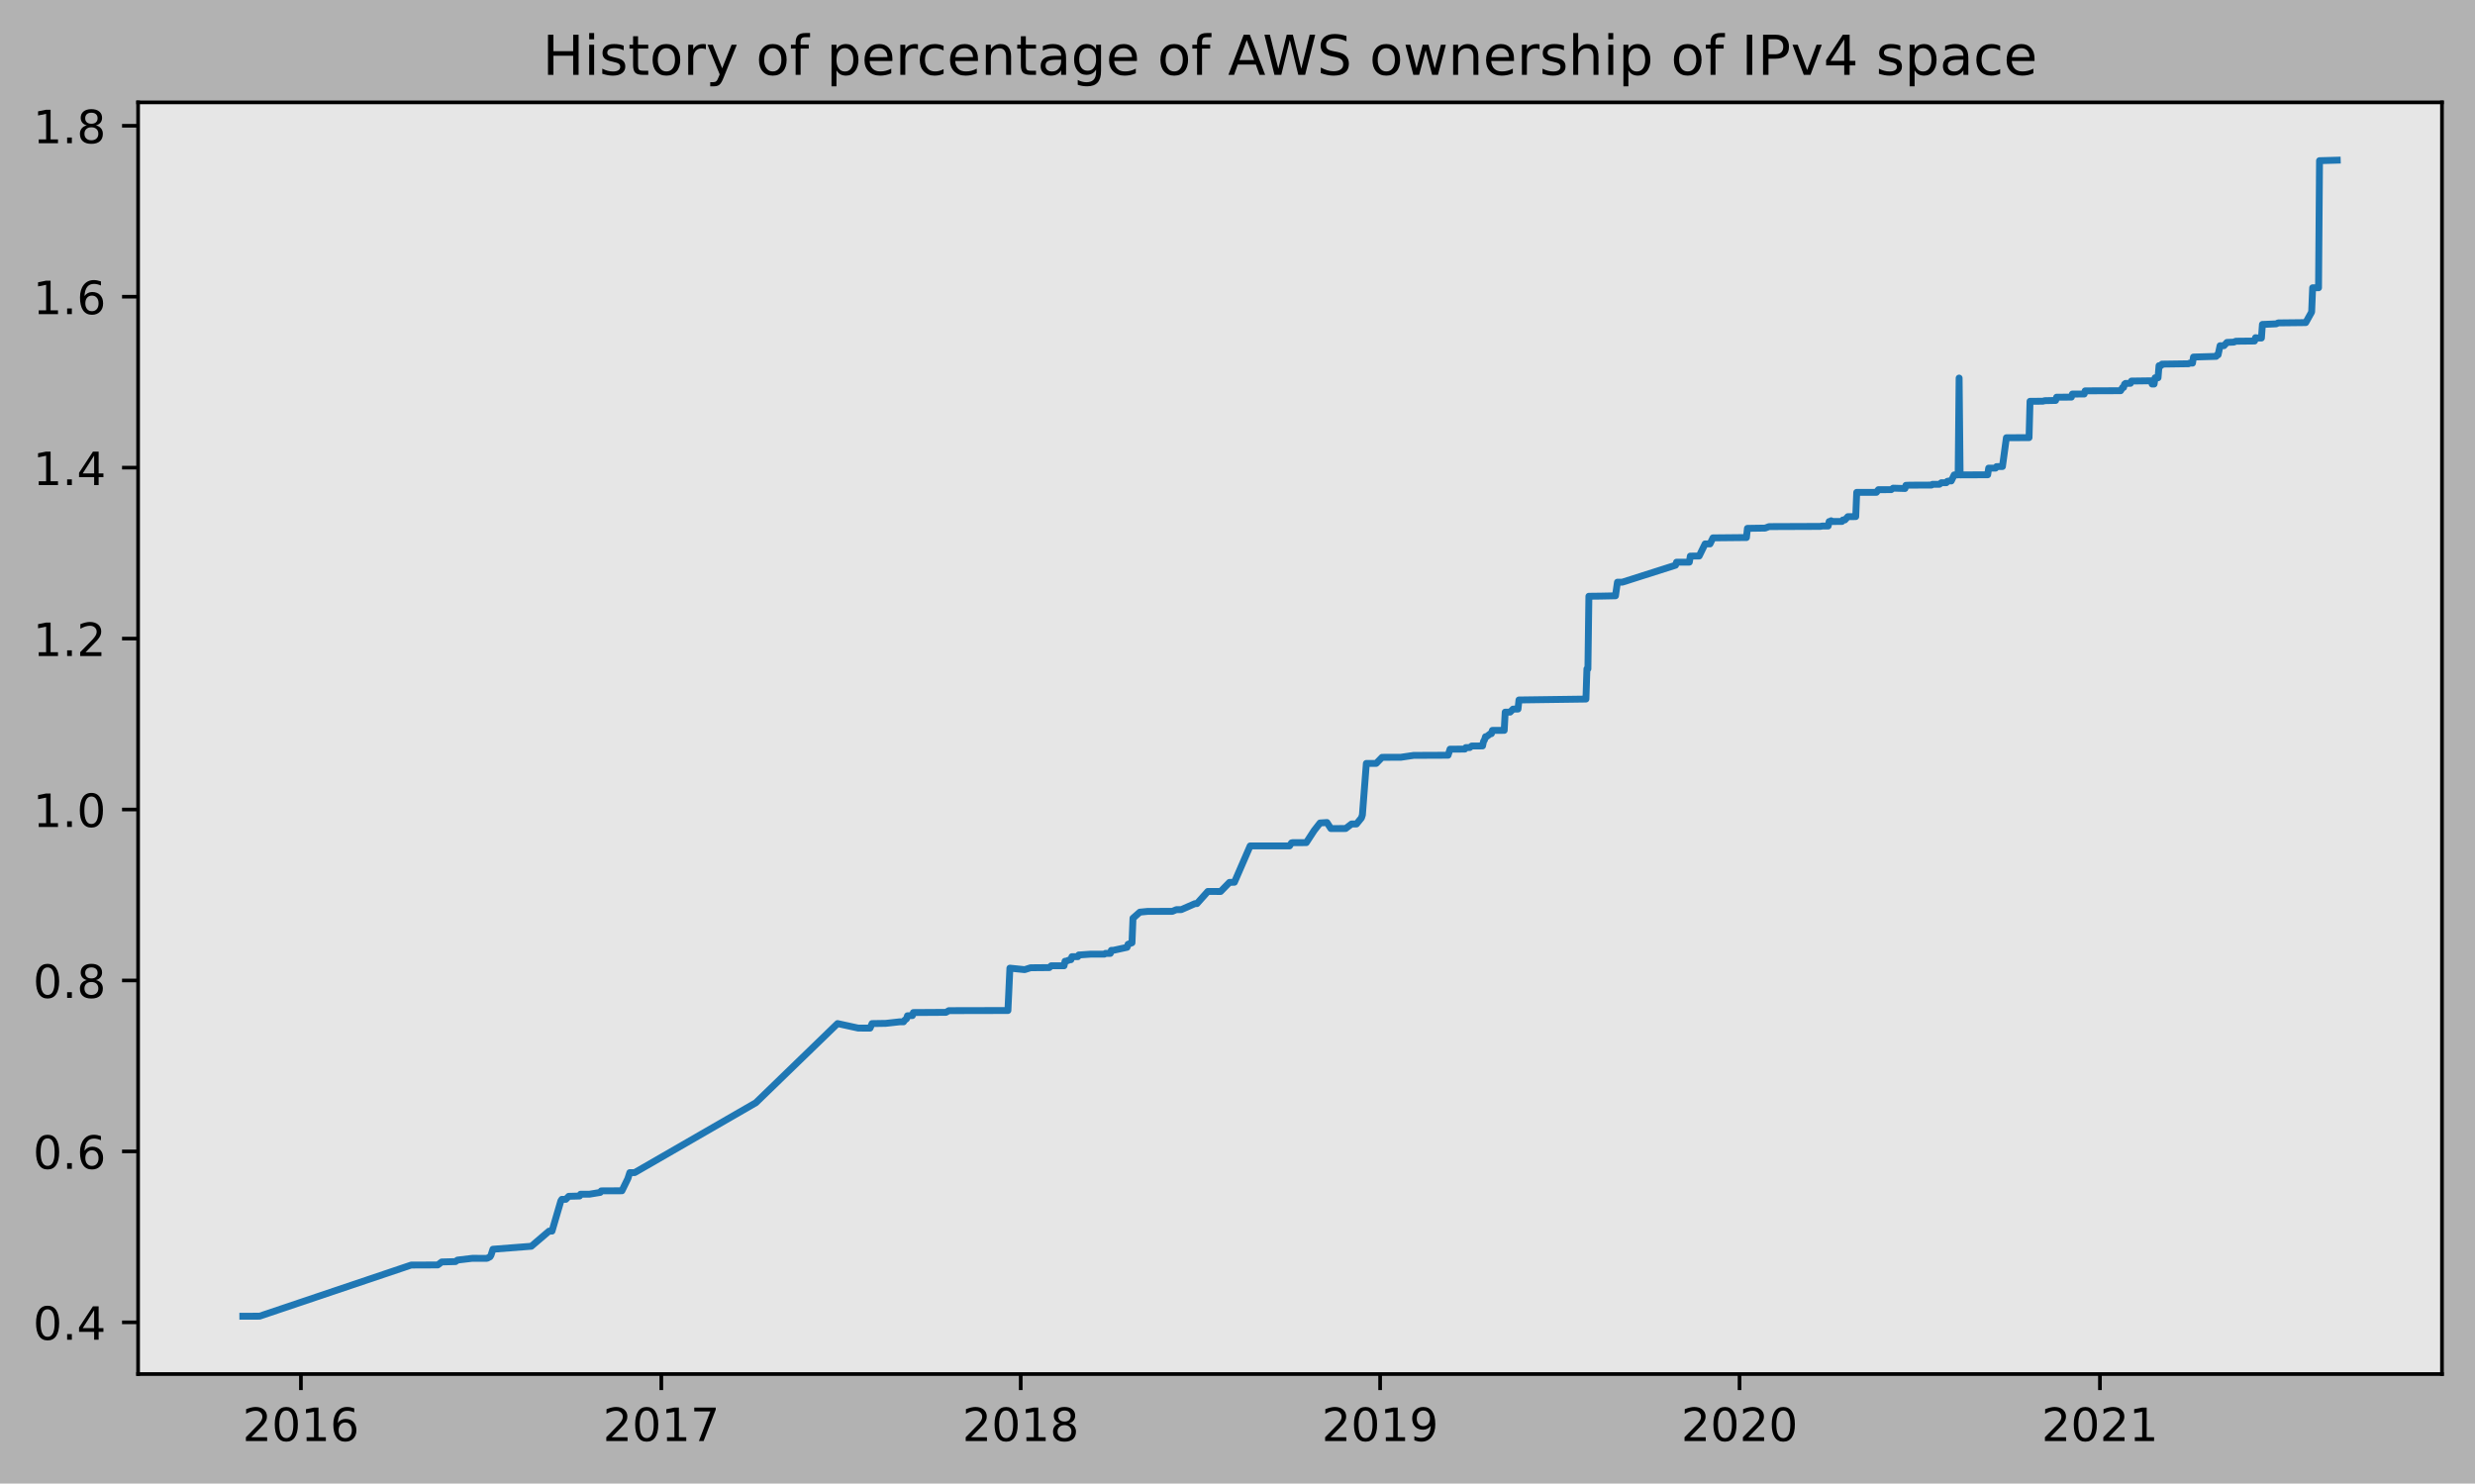
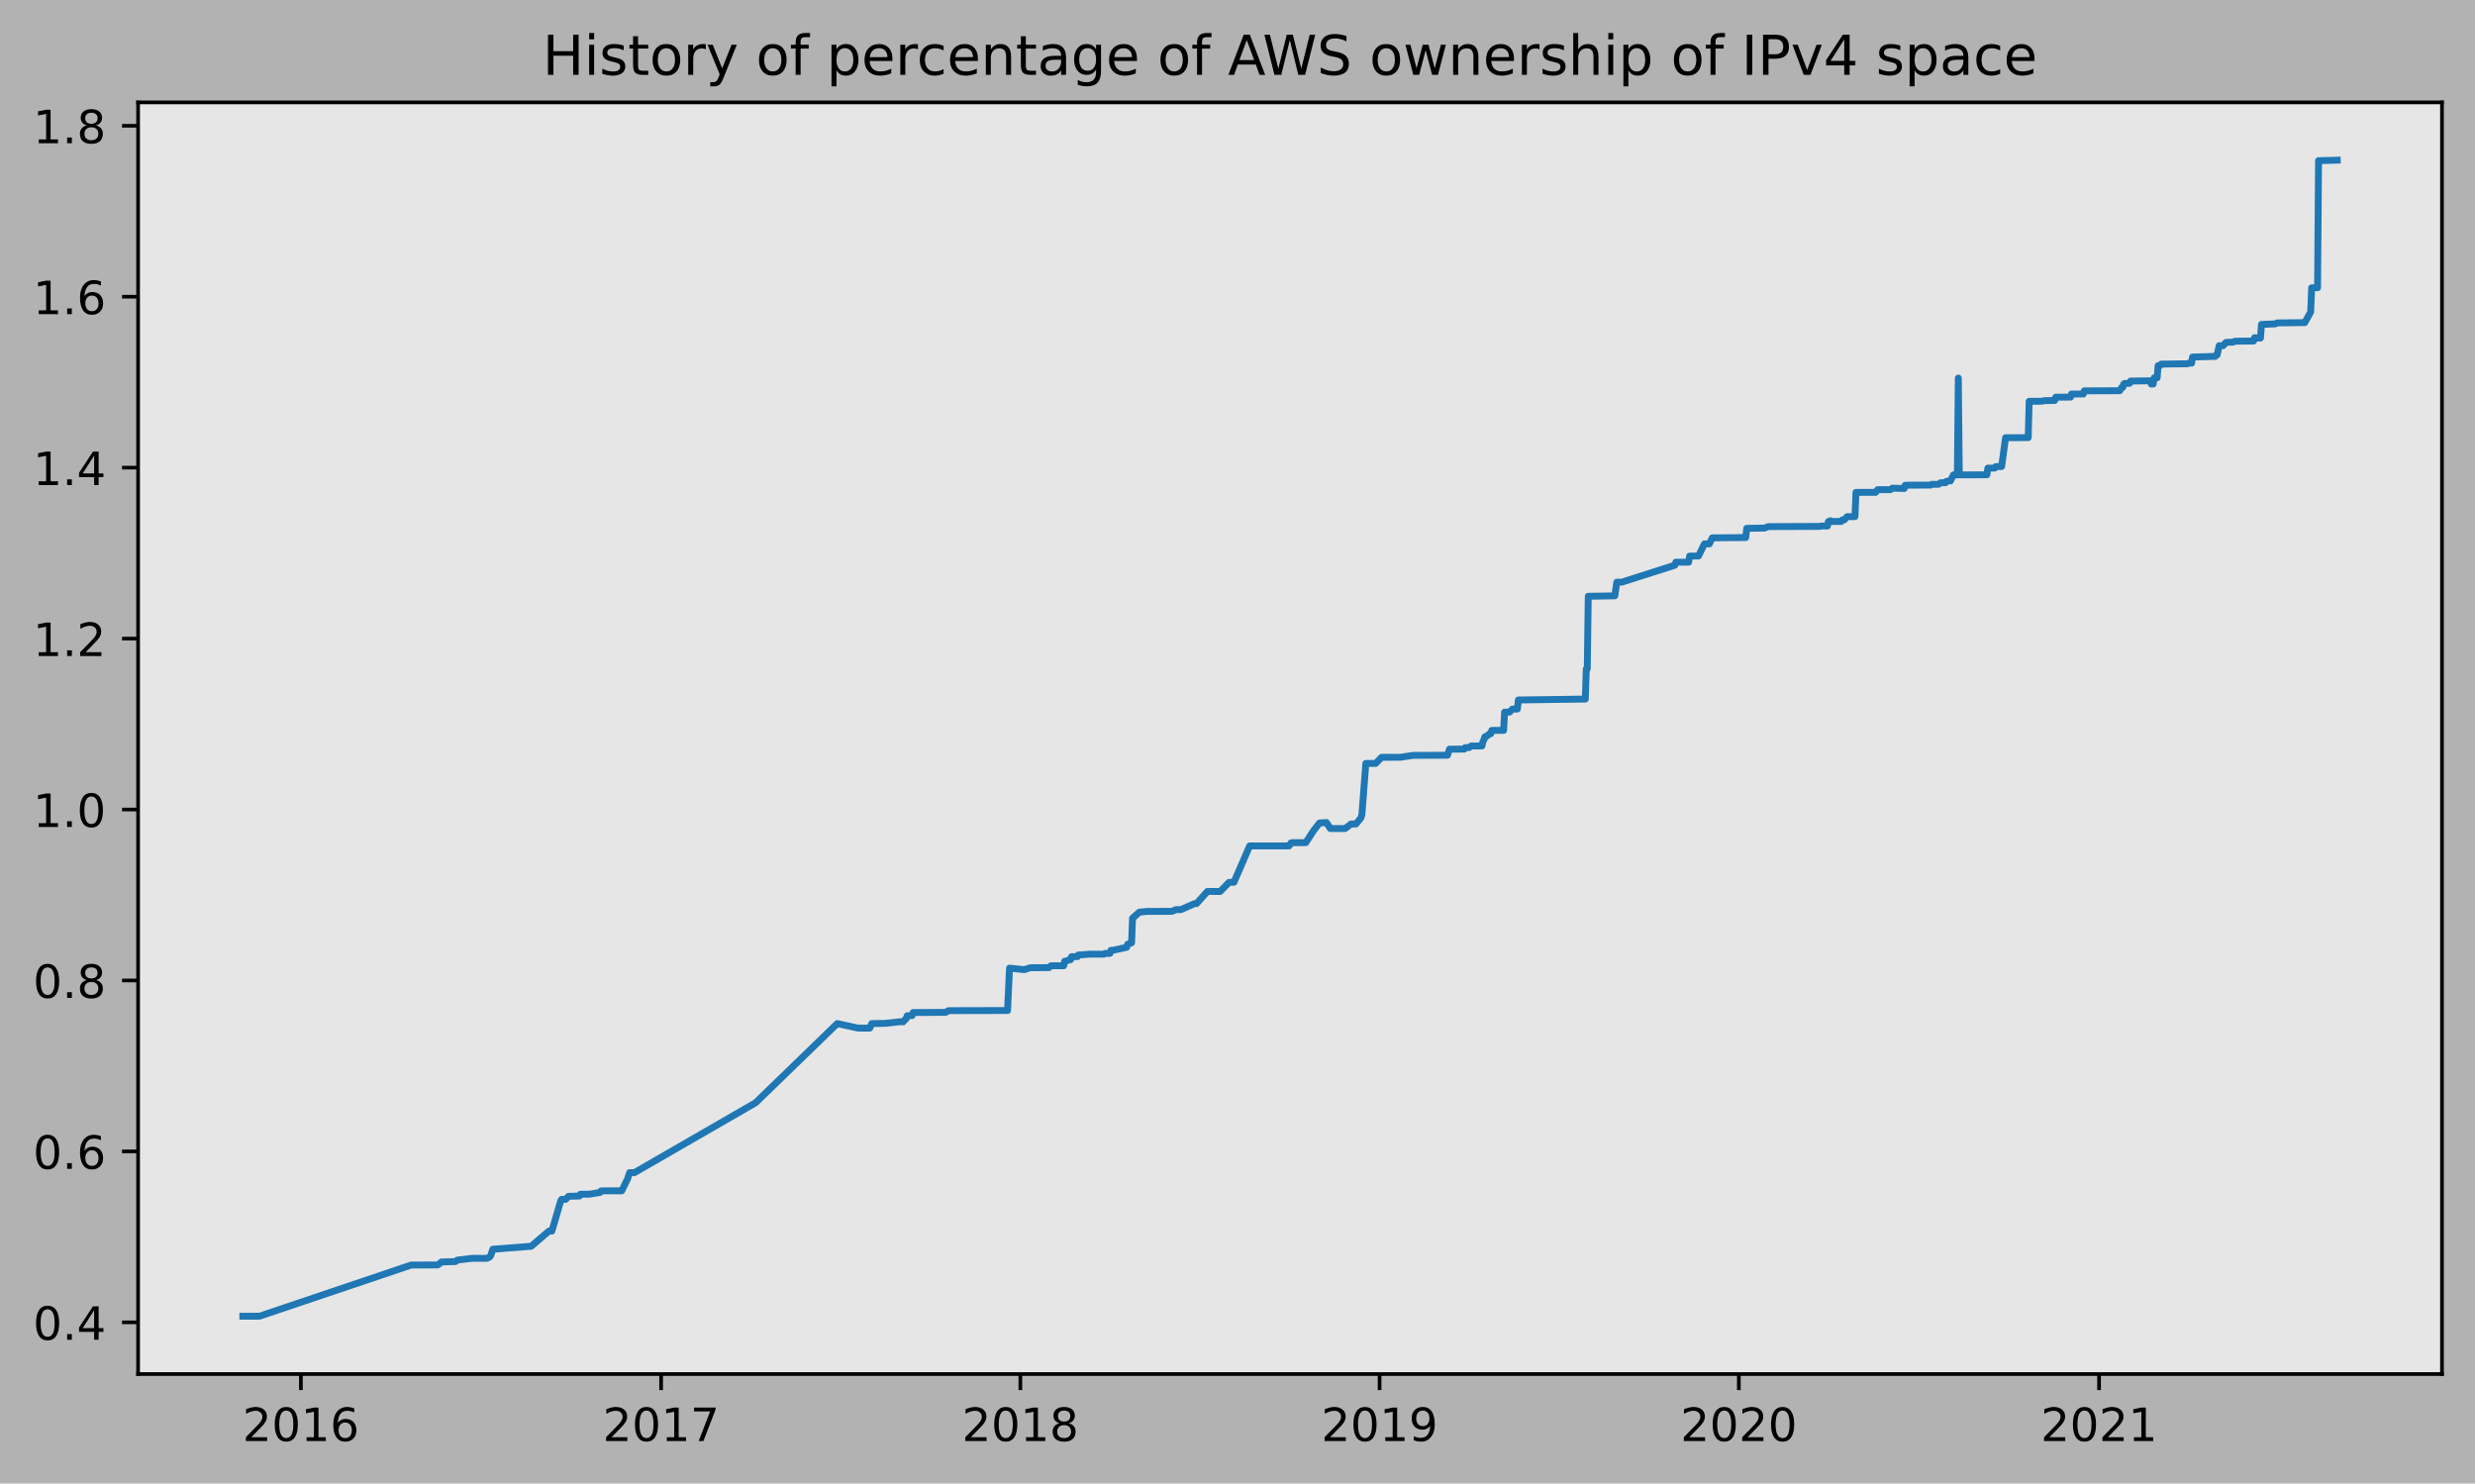
<svg xmlns="http://www.w3.org/2000/svg" xmlns:xlink="http://www.w3.org/1999/xlink" height="323.396pt" version="1.1" viewBox="0 0 539.503 323.396" width="539.503pt">
  <defs>
    <style type="text/css">
*{stroke-linecap:butt;stroke-linejoin:round;}
  </style>
  </defs>
  <g id="figure_1">
    <g id="patch_1">
      <path d="M 0 323.396  L 539.503 323.396  L 539.503 0  L 0 0  z " style="fill:#b2b2b2;" />
    </g>
    <g id="axes_1">
      <g id="patch_2">
        <path d="M 30.103 299.518  L 532.303 299.518  L 532.303 22.318  L 30.103 22.318  z " style="fill:#e6e6e6;" />
      </g>
      <g id="matplotlib.axis_1">
        <g id="xtick_1">
          <g id="line2d_1">
            <defs>
-               <path d="M 0 0  L 0 3.5  " id="m74962b29df" style="stroke:#000000;stroke-width:0.8;" />
-             </defs>
-             <g>
-               <use style="stroke:#000000;stroke-width:0.8;" x="65.594" xlink:href="#m74962b29df" y="299.518" />
+               <path d="M 0 0  L 0 3.5  " id="m3f33e79427" style="stroke:#000000;stroke-width:0.8;" />
+             </defs>
+             <g>
+               <use style="stroke:#000000;stroke-width:0.8;" x="65.588" xlink:href="#m3f33e79427" y="299.518" />
            </g>
          </g>
          <g id="text_1">
            <defs>
              <path d="M 19.188 8.297  L 53.609 8.297  L 53.609 0  L 7.328 0  L 7.328 8.297  Q 12.938 14.109 22.625 23.891  Q 32.328 33.688 34.812 36.531  Q 39.547 41.844 41.422 45.531  Q 43.312 49.219 43.312 52.781  Q 43.312 58.594 39.234 62.25  Q 35.156 65.922 28.609 65.922  Q 23.969 65.922 18.812 64.312  Q 13.672 62.703 7.812 59.422  L 7.812 69.391  Q 13.766 71.781 18.938 73  Q 24.125 74.219 28.422 74.219  Q 39.75 74.219 46.484 68.547  Q 53.219 62.891 53.219 53.422  Q 53.219 48.922 51.531 44.891  Q 49.859 40.875 45.406 35.406  Q 44.188 33.984 37.641 27.219  Q 31.109 20.453 19.188 8.297  z " id="DejaVuSans-50" />
              <path d="M 31.781 66.406  Q 24.172 66.406 20.328 58.906  Q 16.5 51.422 16.5 36.375  Q 16.5 21.391 20.328 13.891  Q 24.172 6.391 31.781 6.391  Q 39.453 6.391 43.281 13.891  Q 47.125 21.391 47.125 36.375  Q 47.125 51.422 43.281 58.906  Q 39.453 66.406 31.781 66.406  z M 31.781 74.219  Q 44.047 74.219 50.516 64.516  Q 56.984 54.828 56.984 36.375  Q 56.984 17.969 50.516 8.266  Q 44.047 -1.422 31.781 -1.422  Q 19.531 -1.422 13.062 8.266  Q 6.594 17.969 6.594 36.375  Q 6.594 54.828 13.062 64.516  Q 19.531 74.219 31.781 74.219  z " id="DejaVuSans-48" />
              <path d="M 12.406 8.297  L 28.516 8.297  L 28.516 63.922  L 10.984 60.406  L 10.984 69.391  L 28.422 72.906  L 38.281 72.906  L 38.281 8.297  L 54.391 8.297  L 54.391 0  L 12.406 0  z " id="DejaVuSans-49" />
              <path d="M 33.016 40.375  Q 26.375 40.375 22.484 35.828  Q 18.609 31.297 18.609 23.391  Q 18.609 15.531 22.484 10.953  Q 26.375 6.391 33.016 6.391  Q 39.656 6.391 43.531 10.953  Q 47.406 15.531 47.406 23.391  Q 47.406 31.297 43.531 35.828  Q 39.656 40.375 33.016 40.375  z M 52.594 71.297  L 52.594 62.312  Q 48.875 64.062 45.094 64.984  Q 41.312 65.922 37.594 65.922  Q 27.828 65.922 22.672 59.328  Q 17.531 52.734 16.797 39.406  Q 19.672 43.656 24.016 45.922  Q 28.375 48.188 33.594 48.188  Q 44.578 48.188 50.953 41.516  Q 57.328 34.859 57.328 23.391  Q 57.328 12.156 50.688 5.359  Q 44.047 -1.422 33.016 -1.422  Q 20.359 -1.422 13.672 8.266  Q 6.984 17.969 6.984 36.375  Q 6.984 53.656 15.188 63.938  Q 23.391 74.219 37.203 74.219  Q 40.922 74.219 44.703 73.484  Q 48.484 72.75 52.594 71.297  z " id="DejaVuSans-54" />
            </defs>
-             <g transform="translate(52.86933 314.1166)scale(0.1 -0.1)">
+             <g transform="translate(52.86338 314.1166)scale(0.1 -0.1)">
              <use xlink:href="#DejaVuSans-50" />
              <use x="63.623" xlink:href="#DejaVuSans-48" />
              <use x="127.246" xlink:href="#DejaVuSans-49" />
              <use x="190.869" xlink:href="#DejaVuSans-54" />
            </g>
          </g>
        </g>
        <g id="xtick_2">
          <g id="line2d_2">
            <g>
-               <use style="stroke:#000000;stroke-width:0.8;" x="144.154" xlink:href="#m74962b29df" y="299.518" />
+               <use style="stroke:#000000;stroke-width:0.8;" x="144.111" xlink:href="#m3f33e79427" y="299.518" />
            </g>
          </g>
          <g id="text_2">
            <defs>
              <path d="M 8.203 72.906  L 55.078 72.906  L 55.078 68.703  L 28.609 0  L 18.312 0  L 43.219 64.594  L 8.203 64.594  z " id="DejaVuSans-55" />
            </defs>
-             <g transform="translate(131.4286 314.1166)scale(0.1 -0.1)">
+             <g transform="translate(131.3858 314.1166)scale(0.1 -0.1)">
              <use xlink:href="#DejaVuSans-50" />
              <use x="63.623" xlink:href="#DejaVuSans-48" />
              <use x="127.246" xlink:href="#DejaVuSans-49" />
              <use x="190.869" xlink:href="#DejaVuSans-55" />
            </g>
          </g>
        </g>
        <g id="xtick_3">
          <g id="line2d_3">
            <g>
-               <use style="stroke:#000000;stroke-width:0.8;" x="222.498" xlink:href="#m74962b29df" y="299.518" />
+               <use style="stroke:#000000;stroke-width:0.8;" x="222.419" xlink:href="#m3f33e79427" y="299.518" />
            </g>
          </g>
          <g id="text_3">
            <defs>
              <path d="M 31.781 34.625  Q 24.75 34.625 20.719 30.859  Q 16.703 27.094 16.703 20.516  Q 16.703 13.922 20.719 10.156  Q 24.75 6.391 31.781 6.391  Q 38.812 6.391 42.859 10.172  Q 46.922 13.969 46.922 20.516  Q 46.922 27.094 42.891 30.859  Q 38.875 34.625 31.781 34.625  z M 21.922 38.812  Q 15.578 40.375 12.031 44.719  Q 8.5 49.078 8.5 55.328  Q 8.5 64.062 14.719 69.141  Q 20.953 74.219 31.781 74.219  Q 42.672 74.219 48.875 69.141  Q 55.078 64.062 55.078 55.328  Q 55.078 49.078 51.531 44.719  Q 48 40.375 41.703 38.812  Q 48.828 37.156 52.797 32.312  Q 56.781 27.484 56.781 20.516  Q 56.781 9.906 50.312 4.234  Q 43.844 -1.422 31.781 -1.422  Q 19.734 -1.422 13.25 4.234  Q 6.781 9.906 6.781 20.516  Q 6.781 27.484 10.781 32.312  Q 14.797 37.156 21.922 38.812  z M 18.312 54.391  Q 18.312 48.734 21.844 45.562  Q 25.391 42.391 31.781 42.391  Q 38.141 42.391 41.719 45.562  Q 45.312 48.734 45.312 54.391  Q 45.312 60.062 41.719 63.234  Q 38.141 66.406 31.781 66.406  Q 25.391 66.406 21.844 63.234  Q 18.312 60.062 18.312 54.391  z " id="DejaVuSans-56" />
            </defs>
-             <g transform="translate(209.7733 314.1166)scale(0.1 -0.1)">
+             <g transform="translate(209.6936 314.1166)scale(0.1 -0.1)">
              <use xlink:href="#DejaVuSans-50" />
              <use x="63.623" xlink:href="#DejaVuSans-48" />
              <use x="127.246" xlink:href="#DejaVuSans-49" />
              <use x="190.869" xlink:href="#DejaVuSans-56" />
            </g>
          </g>
        </g>
        <g id="xtick_4">
          <g id="line2d_4">
            <g>
-               <use style="stroke:#000000;stroke-width:0.8;" x="300.843" xlink:href="#m74962b29df" y="299.518" />
+               <use style="stroke:#000000;stroke-width:0.8;" x="300.726" xlink:href="#m3f33e79427" y="299.518" />
            </g>
          </g>
          <g id="text_4">
            <defs>
              <path d="M 10.984 1.516  L 10.984 10.5  Q 14.703 8.734 18.5 7.812  Q 22.312 6.891 25.984 6.891  Q 35.75 6.891 40.891 13.453  Q 46.047 20.016 46.781 33.406  Q 43.953 29.203 39.594 26.953  Q 35.25 24.703 29.984 24.703  Q 19.047 24.703 12.672 31.312  Q 6.297 37.938 6.297 49.422  Q 6.297 60.641 12.938 67.422  Q 19.578 74.219 30.609 74.219  Q 43.266 74.219 49.922 64.516  Q 56.594 54.828 56.594 36.375  Q 56.594 19.141 48.406 8.859  Q 40.234 -1.422 26.422 -1.422  Q 22.703 -1.422 18.891 -0.688  Q 15.094 0.047 10.984 1.516  z M 30.609 32.422  Q 37.25 32.422 41.125 36.953  Q 45.016 41.5 45.016 49.422  Q 45.016 57.281 41.125 61.844  Q 37.25 66.406 30.609 66.406  Q 23.969 66.406 20.094 61.844  Q 16.219 57.281 16.219 49.422  Q 16.219 41.5 20.094 36.953  Q 23.969 32.422 30.609 32.422  z " id="DejaVuSans-57" />
            </defs>
-             <g transform="translate(288.118 314.1166)scale(0.1 -0.1)">
+             <g transform="translate(288.0014 314.1166)scale(0.1 -0.1)">
              <use xlink:href="#DejaVuSans-50" />
              <use x="63.623" xlink:href="#DejaVuSans-48" />
              <use x="127.246" xlink:href="#DejaVuSans-49" />
              <use x="190.869" xlink:href="#DejaVuSans-57" />
            </g>
          </g>
        </g>
        <g id="xtick_5">
          <g id="line2d_5">
            <g>
-               <use style="stroke:#000000;stroke-width:0.8;" x="379.188" xlink:href="#m74962b29df" y="299.518" />
+               <use style="stroke:#000000;stroke-width:0.8;" x="379.034" xlink:href="#m3f33e79427" y="299.518" />
            </g>
          </g>
          <g id="text_5">
-             <g transform="translate(366.4626 314.1166)scale(0.1 -0.1)">
+             <g transform="translate(366.3093 314.1166)scale(0.1 -0.1)">
              <use xlink:href="#DejaVuSans-50" />
              <use x="63.623" xlink:href="#DejaVuSans-48" />
              <use x="127.246" xlink:href="#DejaVuSans-50" />
              <use x="190.869" xlink:href="#DejaVuSans-48" />
            </g>
          </g>
        </g>
        <g id="xtick_6">
          <g id="line2d_6">
            <g>
-               <use style="stroke:#000000;stroke-width:0.8;" x="457.747" xlink:href="#m74962b29df" y="299.518" />
+               <use style="stroke:#000000;stroke-width:0.8;" x="457.557" xlink:href="#m3f33e79427" y="299.518" />
            </g>
          </g>
          <g id="text_6">
-             <g transform="translate(445.0219 314.1166)scale(0.1 -0.1)">
+             <g transform="translate(444.8317 314.1166)scale(0.1 -0.1)">
              <use xlink:href="#DejaVuSans-50" />
              <use x="63.623" xlink:href="#DejaVuSans-48" />
              <use x="127.246" xlink:href="#DejaVuSans-50" />
              <use x="190.869" xlink:href="#DejaVuSans-49" />
            </g>
          </g>
        </g>
      </g>
      <g id="matplotlib.axis_2">
        <g id="ytick_1">
          <g id="line2d_7">
            <defs>
-               <path d="M 0 0  L -3.5 0  " id="m661b2d7c25" style="stroke:#000000;stroke-width:0.8;" />
-             </defs>
-             <g>
-               <use style="stroke:#000000;stroke-width:0.8;" x="30.103" xlink:href="#m661b2d7c25" y="288.244" />
+               <path d="M 0 0  L -3.5 0  " id="m7941a05cce" style="stroke:#000000;stroke-width:0.8;" />
+             </defs>
+             <g>
+               <use style="stroke:#000000;stroke-width:0.8;" x="30.103" xlink:href="#m7941a05cce" y="288.244" />
            </g>
          </g>
          <g id="text_7">
            <defs>
              <path d="M 10.688 12.406  L 21 12.406  L 21 0  L 10.688 0  z " id="DejaVuSans-46" />
              <path d="M 37.797 64.312  L 12.891 25.391  L 37.797 25.391  z M 35.203 72.906  L 47.609 72.906  L 47.609 25.391  L 58.016 25.391  L 58.016 17.188  L 47.609 17.188  L 47.609 0  L 37.797 0  L 37.797 17.188  L 4.891 17.188  L 4.891 26.703  z " id="DejaVuSans-52" />
            </defs>
            <g transform="translate(7.2 292.0434)scale(0.1 -0.1)">
              <use xlink:href="#DejaVuSans-48" />
              <use x="63.623" xlink:href="#DejaVuSans-46" />
              <use x="95.41" xlink:href="#DejaVuSans-52" />
            </g>
          </g>
        </g>
        <g id="ytick_2">
          <g id="line2d_8">
            <g>
-               <use style="stroke:#000000;stroke-width:0.8;" x="30.103" xlink:href="#m661b2d7c25" y="250.983" />
+               <use style="stroke:#000000;stroke-width:0.8;" x="30.103" xlink:href="#m7941a05cce" y="250.983" />
            </g>
          </g>
          <g id="text_8">
-             <g transform="translate(7.2 254.7819)scale(0.1 -0.1)">
+             <g transform="translate(7.2 254.782)scale(0.1 -0.1)">
              <use xlink:href="#DejaVuSans-48" />
              <use x="63.623" xlink:href="#DejaVuSans-46" />
              <use x="95.41" xlink:href="#DejaVuSans-54" />
            </g>
          </g>
        </g>
        <g id="ytick_3">
          <g id="line2d_9">
            <g>
-               <use style="stroke:#000000;stroke-width:0.8;" x="30.103" xlink:href="#m661b2d7c25" y="213.721" />
+               <use style="stroke:#000000;stroke-width:0.8;" x="30.103" xlink:href="#m7941a05cce" y="213.721" />
            </g>
          </g>
          <g id="text_9">
-             <g transform="translate(7.2 217.5205)scale(0.1 -0.1)">
+             <g transform="translate(7.2 217.5206)scale(0.1 -0.1)">
              <use xlink:href="#DejaVuSans-48" />
              <use x="63.623" xlink:href="#DejaVuSans-46" />
              <use x="95.41" xlink:href="#DejaVuSans-56" />
            </g>
          </g>
        </g>
        <g id="ytick_4">
          <g id="line2d_10">
            <g>
-               <use style="stroke:#000000;stroke-width:0.8;" x="30.103" xlink:href="#m661b2d7c25" y="176.46" />
+               <use style="stroke:#000000;stroke-width:0.8;" x="30.103" xlink:href="#m7941a05cce" y="176.46" />
            </g>
          </g>
          <g id="text_10">
-             <g transform="translate(7.2 180.259)scale(0.1 -0.1)">
+             <g transform="translate(7.2 180.2591)scale(0.1 -0.1)">
              <use xlink:href="#DejaVuSans-49" />
              <use x="63.623" xlink:href="#DejaVuSans-46" />
              <use x="95.41" xlink:href="#DejaVuSans-48" />
            </g>
          </g>
        </g>
        <g id="ytick_5">
          <g id="line2d_11">
            <g>
-               <use style="stroke:#000000;stroke-width:0.8;" x="30.103" xlink:href="#m661b2d7c25" y="139.198" />
+               <use style="stroke:#000000;stroke-width:0.8;" x="30.103" xlink:href="#m7941a05cce" y="139.198" />
            </g>
          </g>
          <g id="text_11">
-             <g transform="translate(7.2 142.9975)scale(0.1 -0.1)">
+             <g transform="translate(7.2 142.9977)scale(0.1 -0.1)">
              <use xlink:href="#DejaVuSans-49" />
              <use x="63.623" xlink:href="#DejaVuSans-46" />
              <use x="95.41" xlink:href="#DejaVuSans-50" />
            </g>
          </g>
        </g>
        <g id="ytick_6">
          <g id="line2d_12">
            <g>
-               <use style="stroke:#000000;stroke-width:0.8;" x="30.103" xlink:href="#m661b2d7c25" y="101.937" />
+               <use style="stroke:#000000;stroke-width:0.8;" x="30.103" xlink:href="#m7941a05cce" y="101.937" />
            </g>
          </g>
          <g id="text_12">
-             <g transform="translate(7.2 105.7361)scale(0.1 -0.1)">
+             <g transform="translate(7.2 105.7363)scale(0.1 -0.1)">
              <use xlink:href="#DejaVuSans-49" />
              <use x="63.623" xlink:href="#DejaVuSans-46" />
              <use x="95.41" xlink:href="#DejaVuSans-52" />
            </g>
          </g>
        </g>
        <g id="ytick_7">
          <g id="line2d_13">
            <g>
-               <use style="stroke:#000000;stroke-width:0.8;" x="30.103" xlink:href="#m661b2d7c25" y="64.675" />
+               <use style="stroke:#000000;stroke-width:0.8;" x="30.103" xlink:href="#m7941a05cce" y="64.676" />
            </g>
          </g>
          <g id="text_13">
-             <g transform="translate(7.2 68.47459)scale(0.1 -0.1)">
+             <g transform="translate(7.2 68.47488)scale(0.1 -0.1)">
              <use xlink:href="#DejaVuSans-49" />
              <use x="63.623" xlink:href="#DejaVuSans-46" />
              <use x="95.41" xlink:href="#DejaVuSans-54" />
            </g>
          </g>
        </g>
        <g id="ytick_8">
          <g id="line2d_14">
            <g>
-               <use style="stroke:#000000;stroke-width:0.8;" x="30.103" xlink:href="#m661b2d7c25" y="27.414" />
+               <use style="stroke:#000000;stroke-width:0.8;" x="30.103" xlink:href="#m7941a05cce" y="27.414" />
            </g>
          </g>
          <g id="text_14">
-             <g transform="translate(7.2 31.21313)scale(0.1 -0.1)">
+             <g transform="translate(7.2 31.21346)scale(0.1 -0.1)">
              <use xlink:href="#DejaVuSans-49" />
              <use x="63.623" xlink:href="#DejaVuSans-46" />
              <use x="95.41" xlink:href="#DejaVuSans-56" />
            </g>
          </g>
        </g>
      </g>
      <g id="line2d_15">
-         <path clip-path="url(#pa20f077908)" d="M 52.93 286.918  L 56.579 286.904  L 89.634 275.759  L 95.43 275.735  L 96.288 275.085  L 99.293 275.003  L 99.723 274.675  L 102.942 274.292  L 106.162 274.294  L 106.806 273.965  L 107.02 273.635  L 107.45 272.311  L 115.821 271.662  L 119.684 268.363  L 120.328 268.36  L 122.26 261.764  L 122.475 261.434  L 123.333 261.434  L 123.977 260.775  L 126.338 260.709  L 126.553 260.315  L 128.485 260.315  L 130.846 259.927  L 131.06 259.597  L 131.49 259.582  L 135.568 259.57  L 136.856 256.932  L 137.285 255.613  L 138.358 255.602  L 164.759 240.379  L 182.575 223.12  L 187.082 224.105  L 189.658 224.112  L 190.087 223.123  L 193.092 223.074  L 196.097 222.737  L 196.956 222.737  L 197.17 222.407  L 197.6 222.077  L 197.814 221.418  L 198.888 221.377  L 199.102 220.717  L 206.185 220.674  L 206.829 220.303  L 219.708 220.273  L 220.137 211.038  L 223.357 211.368  L 224.645 210.955  L 228.723 210.919  L 229.152 210.522  L 231.943 210.523  L 232.157 209.533  L 232.372 209.531  L 233.23 209.199  L 233.445 209.198  L 233.66 208.539  L 234.948 208.538  L 235.162 208.16  L 235.377 208.158  L 237.738 207.989  L 240.743 207.988  L 240.958 207.823  L 242.031 207.822  L 242.245 207.162  L 242.675 207.157  L 245.68 206.497  L 245.894 205.838  L 246.753 205.508  L 246.968 200.149  L 248.47 198.83  L 250.187 198.665  L 255.553 198.658  L 256.412 198.287  L 257.485 198.287  L 260.49 196.968  L 260.919 196.964  L 263.28 194.324  L 266.071 194.328  L 268.003 192.344  L 269.076 192.317  L 272.51 184.399  L 281.096 184.395  L 281.525 183.735  L 281.74 183.684  L 284.745 183.68  L 286.462 181.042  L 287.75 179.393  L 289.252 179.293  L 290.111 180.613  L 293.33 180.601  L 294.618 179.611  L 295.692 179.61  L 296.765 178.291  L 296.979 177.626  L 297.838 166.413  L 299.984 166.408  L 301.272 165.084  L 305.35 165.072  L 308.141 164.66  L 315.653 164.627  L 316.083 163.306  L 319.302 163.291  L 319.517 162.962  L 320.375 162.95  L 320.805 162.62  L 323.166 162.602  L 323.38 161.613  L 323.595 161.283  L 323.81 160.587  L 324.024 160.586  L 324.883 159.927  L 325.098 159.926  L 325.312 159.212  L 327.888 159.208  L 328.103 155.235  L 329.176 155.229  L 329.82 154.567  L 330.893 154.562  L 331.108 152.581  L 345.703 152.382  L 345.918 145.802  L 346.133 145.801  L 346.347 129.971  L 348.923 129.941  L 352.143 129.874  L 352.572 126.906  L 353.645 126.9  L 365.236 123.21  L 365.45 122.55  L 368.241 122.54  L 368.455 121.221  L 370.387 121.203  L 371.675 118.565  L 372.748 118.563  L 373.392 117.244  L 379.402 117.185  L 380.69 117.18  L 380.905 115.172  L 384.768 115.115  L 385.627 114.79  L 396.788 114.746  L 397.218 114.664  L 398.505 114.659  L 398.72 113.69  L 398.935 113.69  L 399.149 113.517  L 399.364 113.68  L 401.51 113.667  L 401.725 113.338  L 402.154 113.337  L 402.798 112.624  L 404.515 112.607  L 404.73 107.328  L 409.023 107.319  L 409.452 106.742  L 412.243 106.739  L 412.672 106.409  L 415.248 106.487  L 415.462 105.791  L 416.321 105.756  L 421.043 105.734  L 421.258 105.57  L 422.76 105.564  L 423.189 105.225  L 424.263 105.221  L 424.477 104.922  L 424.907 104.84  L 425.336 104.84  L 425.98 103.521  L 426.838 103.52  L 427.053 82.412  L 427.268 103.519  L 433.278 103.494  L 433.492 102.043  L 434.995 102.043  L 435.209 101.712  L 436.497 101.694  L 437.356 95.418  L 442.293 95.394  L 442.507 87.479  L 445.298 87.456  L 445.727 87.339  L 448.088 87.291  L 448.303 86.58  L 451.522 86.567  L 451.737 85.896  L 454.313 85.892  L 454.527 85.199  L 462.254 85.168  L 462.684 84.462  L 462.898 84.462  L 463.113 83.745  L 463.328 83.577  L 464.401 83.558  L 464.615 83.064  L 468.908 83.008  L 469.123 83.718  L 469.552 83.716  L 469.767 82.348  L 470.411 82.348  L 470.625 79.71  L 471.055 79.707  L 471.269 79.373  L 477.065 79.292  L 477.279 79.16  L 477.923 79.16  L 478.138 77.829  L 483.075 77.683  L 483.289 77.352  L 483.504 77.351  L 483.933 75.361  L 484.792 75.352  L 485.436 74.641  L 486.938 74.577  L 487.368 74.38  L 491.446 74.338  L 491.66 73.611  L 492.304 73.691  L 492.948 73.685  L 493.163 70.716  L 493.807 70.698  L 496.168 70.592  L 496.597 70.386  L 502.607 70.32  L 503.895 68.007  L 504.11 62.73  L 505.398 62.729  L 505.612 35.025  L 509.476 34.918  L 509.476 34.918  " style="fill:none;stroke:#1f77b4;stroke-linecap:square;stroke-width:1.5;" />
+         <path clip-path="url(#p472c793e5e)" d="M 52.93 286.918  L 56.578 286.904  L 89.617 275.759  L 95.41 275.735  L 96.268 275.085  L 99.271 275.003  L 99.701 274.675  L 102.919 274.292  L 106.137 274.294  L 106.78 273.965  L 106.995 273.635  L 107.424 272.311  L 115.791 271.662  L 119.653 268.363  L 120.297 268.36  L 122.227 261.764  L 122.442 261.434  L 123.3 261.434  L 123.944 260.775  L 126.304 260.709  L 126.518 260.315  L 128.449 260.315  L 130.809 259.927  L 131.024 259.597  L 131.453 259.582  L 135.529 259.57  L 136.816 256.932  L 137.245 255.613  L 138.318 255.602  L 164.707 240.379  L 182.514 223.12  L 187.019 224.105  L 189.594 224.112  L 190.023 223.123  L 193.026 223.074  L 196.03 222.737  L 196.888 222.737  L 197.103 222.407  L 197.532 222.077  L 197.746 221.418  L 198.819 221.377  L 199.034 220.717  L 206.113 220.675  L 206.757 220.304  L 219.63 220.273  L 220.059 211.039  L 223.277 211.368  L 224.564 210.955  L 228.64 210.919  L 229.069 210.522  L 231.858 210.523  L 232.073 209.534  L 232.288 209.531  L 233.146 209.199  L 233.36 209.199  L 233.575 208.539  L 234.862 208.538  L 235.077 208.16  L 235.291 208.158  L 237.651 207.989  L 240.655 207.988  L 240.869 207.823  L 241.942 207.822  L 242.156 207.162  L 242.586 207.157  L 245.589 206.497  L 245.804 205.838  L 246.662 205.508  L 246.876 200.149  L 248.378 198.83  L 250.095 198.665  L 255.458 198.658  L 256.316 198.287  L 257.389 198.287  L 260.393 196.968  L 260.822 196.964  L 263.182 194.325  L 265.971 194.328  L 267.902 192.344  L 268.974 192.317  L 272.407 184.4  L 280.989 184.395  L 281.418 183.735  L 281.632 183.684  L 284.636 183.68  L 286.352 181.042  L 287.639 179.393  L 289.141 179.294  L 289.999 180.613  L 293.217 180.601  L 294.505 179.612  L 295.577 179.61  L 296.65 178.291  L 296.865 177.626  L 297.723 166.413  L 299.868 166.408  L 301.156 165.084  L 305.232 165.072  L 308.021 164.66  L 315.53 164.627  L 315.959 163.306  L 319.177 163.292  L 319.392 162.962  L 320.25 162.95  L 320.679 162.62  L 323.039 162.602  L 323.253 161.613  L 323.468 161.283  L 323.682 160.588  L 323.897 160.586  L 324.755 159.927  L 324.97 159.927  L 325.184 159.212  L 327.759 159.208  L 327.973 155.235  L 329.046 155.229  L 329.69 154.568  L 330.762 154.562  L 330.977 152.581  L 345.566 152.382  L 345.78 145.802  L 345.995 145.801  L 346.209 129.971  L 348.784 129.941  L 352.002 129.874  L 352.431 126.906  L 353.504 126.9  L 365.089 123.21  L 365.304 122.551  L 368.093 122.54  L 368.307 121.221  L 370.238 121.203  L 371.525 118.565  L 372.598 118.564  L 373.242 117.244  L 379.249 117.185  L 380.536 117.18  L 380.751 115.172  L 384.612 115.115  L 385.471 114.79  L 396.627 114.747  L 397.056 114.664  L 398.343 114.659  L 398.558 113.69  L 398.772 113.69  L 398.987 113.517  L 399.201 113.68  L 401.347 113.667  L 401.561 113.338  L 401.99 113.337  L 402.634 112.624  L 404.35 112.607  L 404.565 107.328  L 408.856 107.319  L 409.285 106.742  L 412.074 106.739  L 412.503 106.409  L 415.077 106.487  L 415.292 105.792  L 416.15 105.757  L 420.87 105.735  L 421.085 105.57  L 422.586 105.564  L 423.015 105.225  L 424.088 105.221  L 424.303 104.922  L 424.732 104.84  L 425.161 104.84  L 425.804 103.521  L 426.663 103.521  L 426.877 82.413  L 427.092 103.519  L 433.099 103.494  L 433.313 102.044  L 434.815 102.043  L 435.03 101.712  L 436.317 101.694  L 437.175 95.418  L 442.11 95.394  L 442.324 87.479  L 445.113 87.456  L 445.542 87.339  L 447.902 87.291  L 448.117 86.58  L 451.335 86.567  L 451.55 85.896  L 454.124 85.892  L 454.339 85.199  L 462.062 85.169  L 462.491 84.463  L 462.706 84.463  L 462.92 83.745  L 463.135 83.578  L 464.207 83.558  L 464.422 83.064  L 468.713 83.008  L 468.927 83.719  L 469.356 83.717  L 469.571 82.348  L 470.215 82.348  L 470.429 79.71  L 470.858 79.707  L 471.073 79.373  L 476.865 79.292  L 477.08 79.161  L 477.724 79.16  L 477.938 77.829  L 482.873 77.683  L 483.087 77.353  L 483.302 77.351  L 483.731 75.362  L 484.589 75.352  L 485.233 74.641  L 486.734 74.577  L 487.163 74.381  L 491.24 74.338  L 491.454 73.611  L 492.098 73.691  L 492.742 73.686  L 492.956 70.717  L 493.6 70.698  L 495.96 70.593  L 496.389 70.387  L 502.396 70.321  L 503.683 68.007  L 503.898 62.73  L 505.185 62.729  L 505.4 35.025  L 509.476 34.918  L 509.476 34.918  " style="fill:none;stroke:#1f77b4;stroke-linecap:square;stroke-width:1.5;" />
      </g>
      <g id="patch_3">
        <path d="M 30.103 299.518  L 30.103 22.318  " style="fill:none;stroke:#000000;stroke-linecap:square;stroke-linejoin:miter;stroke-width:0.8;" />
      </g>
      <g id="patch_4">
        <path d="M 532.303 299.518  L 532.303 22.318  " style="fill:none;stroke:#000000;stroke-linecap:square;stroke-linejoin:miter;stroke-width:0.8;" />
      </g>
      <g id="patch_5">
        <path d="M 30.103 299.518  L 532.303 299.518  " style="fill:none;stroke:#000000;stroke-linecap:square;stroke-linejoin:miter;stroke-width:0.8;" />
      </g>
      <g id="patch_6">
        <path d="M 30.103 22.318  L 532.303 22.318  " style="fill:none;stroke:#000000;stroke-linecap:square;stroke-linejoin:miter;stroke-width:0.8;" />
      </g>
      <g id="text_15">
        <defs>
          <path d="M 9.812 72.906  L 19.672 72.906  L 19.672 43.016  L 55.516 43.016  L 55.516 72.906  L 65.375 72.906  L 65.375 0  L 55.516 0  L 55.516 34.719  L 19.672 34.719  L 19.672 0  L 9.812 0  z " id="DejaVuSans-72" />
          <path d="M 9.422 54.688  L 18.406 54.688  L 18.406 0  L 9.422 0  z M 9.422 75.984  L 18.406 75.984  L 18.406 64.594  L 9.422 64.594  z " id="DejaVuSans-105" />
          <path d="M 44.281 53.078  L 44.281 44.578  Q 40.484 46.531 36.375 47.5  Q 32.281 48.484 27.875 48.484  Q 21.188 48.484 17.844 46.438  Q 14.5 44.391 14.5 40.281  Q 14.5 37.156 16.891 35.375  Q 19.281 33.594 26.516 31.984  L 29.594 31.297  Q 39.156 29.25 43.188 25.516  Q 47.219 21.781 47.219 15.094  Q 47.219 7.469 41.188 3.016  Q 35.156 -1.422 24.609 -1.422  Q 20.219 -1.422 15.453 -0.562  Q 10.688 0.297 5.422 2  L 5.422 11.281  Q 10.406 8.688 15.234 7.391  Q 20.062 6.109 24.812 6.109  Q 31.156 6.109 34.562 8.281  Q 37.984 10.453 37.984 14.406  Q 37.984 18.062 35.516 20.016  Q 33.062 21.969 24.703 23.781  L 21.578 24.516  Q 13.234 26.266 9.516 29.906  Q 5.812 33.547 5.812 39.891  Q 5.812 47.609 11.281 51.797  Q 16.75 56 26.812 56  Q 31.781 56 36.172 55.266  Q 40.578 54.547 44.281 53.078  z " id="DejaVuSans-115" />
          <path d="M 18.312 70.219  L 18.312 54.688  L 36.812 54.688  L 36.812 47.703  L 18.312 47.703  L 18.312 18.016  Q 18.312 11.328 20.141 9.422  Q 21.969 7.516 27.594 7.516  L 36.812 7.516  L 36.812 0  L 27.594 0  Q 17.188 0 13.234 3.875  Q 9.281 7.766 9.281 18.016  L 9.281 47.703  L 2.688 47.703  L 2.688 54.688  L 9.281 54.688  L 9.281 70.219  z " id="DejaVuSans-116" />
          <path d="M 30.609 48.391  Q 23.391 48.391 19.188 42.75  Q 14.984 37.109 14.984 27.297  Q 14.984 17.484 19.156 11.844  Q 23.344 6.203 30.609 6.203  Q 37.797 6.203 41.984 11.859  Q 46.188 17.531 46.188 27.297  Q 46.188 37.016 41.984 42.703  Q 37.797 48.391 30.609 48.391  z M 30.609 56  Q 42.328 56 49.016 48.375  Q 55.719 40.766 55.719 27.297  Q 55.719 13.875 49.016 6.219  Q 42.328 -1.422 30.609 -1.422  Q 18.844 -1.422 12.172 6.219  Q 5.516 13.875 5.516 27.297  Q 5.516 40.766 12.172 48.375  Q 18.844 56 30.609 56  z " id="DejaVuSans-111" />
          <path d="M 41.109 46.297  Q 39.594 47.172 37.812 47.578  Q 36.031 48 33.891 48  Q 26.266 48 22.188 43.047  Q 18.109 38.094 18.109 28.812  L 18.109 0  L 9.078 0  L 9.078 54.688  L 18.109 54.688  L 18.109 46.188  Q 20.953 51.172 25.484 53.578  Q 30.031 56 36.531 56  Q 37.453 56 38.578 55.875  Q 39.703 55.766 41.062 55.516  z " id="DejaVuSans-114" />
          <path d="M 32.172 -5.078  Q 28.375 -14.844 24.75 -17.812  Q 21.141 -20.797 15.094 -20.797  L 7.906 -20.797  L 7.906 -13.281  L 13.188 -13.281  Q 16.891 -13.281 18.938 -11.516  Q 21 -9.766 23.484 -3.219  L 25.094 0.875  L 2.984 54.688  L 12.5 54.688  L 29.594 11.922  L 46.688 54.688  L 56.203 54.688  z " id="DejaVuSans-121" />
          <path id="DejaVuSans-32" />
          <path d="M 37.109 75.984  L 37.109 68.5  L 28.516 68.5  Q 23.688 68.5 21.797 66.547  Q 19.922 64.594 19.922 59.516  L 19.922 54.688  L 34.719 54.688  L 34.719 47.703  L 19.922 47.703  L 19.922 0  L 10.891 0  L 10.891 47.703  L 2.297 47.703  L 2.297 54.688  L 10.891 54.688  L 10.891 58.5  Q 10.891 67.625 15.141 71.797  Q 19.391 75.984 28.609 75.984  z " id="DejaVuSans-102" />
          <path d="M 18.109 8.203  L 18.109 -20.797  L 9.078 -20.797  L 9.078 54.688  L 18.109 54.688  L 18.109 46.391  Q 20.953 51.266 25.266 53.625  Q 29.594 56 35.594 56  Q 45.562 56 51.781 48.094  Q 58.016 40.188 58.016 27.297  Q 58.016 14.406 51.781 6.484  Q 45.562 -1.422 35.594 -1.422  Q 29.594 -1.422 25.266 0.953  Q 20.953 3.328 18.109 8.203  z M 48.688 27.297  Q 48.688 37.203 44.609 42.844  Q 40.531 48.484 33.406 48.484  Q 26.266 48.484 22.188 42.844  Q 18.109 37.203 18.109 27.297  Q 18.109 17.391 22.188 11.75  Q 26.266 6.109 33.406 6.109  Q 40.531 6.109 44.609 11.75  Q 48.688 17.391 48.688 27.297  z " id="DejaVuSans-112" />
          <path d="M 56.203 29.594  L 56.203 25.203  L 14.891 25.203  Q 15.484 15.922 20.484 11.062  Q 25.484 6.203 34.422 6.203  Q 39.594 6.203 44.453 7.469  Q 49.312 8.734 54.109 11.281  L 54.109 2.781  Q 49.266 0.734 44.188 -0.344  Q 39.109 -1.422 33.891 -1.422  Q 20.797 -1.422 13.156 6.188  Q 5.516 13.812 5.516 26.812  Q 5.516 40.234 12.766 48.109  Q 20.016 56 32.328 56  Q 43.359 56 49.781 48.891  Q 56.203 41.797 56.203 29.594  z M 47.219 32.234  Q 47.125 39.594 43.094 43.984  Q 39.062 48.391 32.422 48.391  Q 24.906 48.391 20.391 44.141  Q 15.875 39.891 15.188 32.172  z " id="DejaVuSans-101" />
          <path d="M 48.781 52.594  L 48.781 44.188  Q 44.969 46.297 41.141 47.344  Q 37.312 48.391 33.406 48.391  Q 24.656 48.391 19.812 42.844  Q 14.984 37.312 14.984 27.297  Q 14.984 17.281 19.812 11.734  Q 24.656 6.203 33.406 6.203  Q 37.312 6.203 41.141 7.25  Q 44.969 8.297 48.781 10.406  L 48.781 2.094  Q 45.016 0.344 40.984 -0.531  Q 36.969 -1.422 32.422 -1.422  Q 20.062 -1.422 12.781 6.344  Q 5.516 14.109 5.516 27.297  Q 5.516 40.672 12.859 48.328  Q 20.219 56 33.016 56  Q 37.156 56 41.109 55.141  Q 45.062 54.297 48.781 52.594  z " id="DejaVuSans-99" />
          <path d="M 54.891 33.016  L 54.891 0  L 45.906 0  L 45.906 32.719  Q 45.906 40.484 42.875 44.328  Q 39.844 48.188 33.797 48.188  Q 26.516 48.188 22.312 43.547  Q 18.109 38.922 18.109 30.906  L 18.109 0  L 9.078 0  L 9.078 54.688  L 18.109 54.688  L 18.109 46.188  Q 21.344 51.125 25.703 53.562  Q 30.078 56 35.797 56  Q 45.219 56 50.047 50.172  Q 54.891 44.344 54.891 33.016  z " id="DejaVuSans-110" />
          <path d="M 34.281 27.484  Q 23.391 27.484 19.188 25  Q 14.984 22.516 14.984 16.5  Q 14.984 11.719 18.141 8.906  Q 21.297 6.109 26.703 6.109  Q 34.188 6.109 38.703 11.406  Q 43.219 16.703 43.219 25.484  L 43.219 27.484  z M 52.203 31.203  L 52.203 0  L 43.219 0  L 43.219 8.297  Q 40.141 3.328 35.547 0.953  Q 30.953 -1.422 24.312 -1.422  Q 15.922 -1.422 10.953 3.297  Q 6 8.016 6 15.922  Q 6 25.141 12.172 29.828  Q 18.359 34.516 30.609 34.516  L 43.219 34.516  L 43.219 35.406  Q 43.219 41.609 39.141 45  Q 35.062 48.391 27.688 48.391  Q 23 48.391 18.547 47.266  Q 14.109 46.141 10.016 43.891  L 10.016 52.203  Q 14.938 54.109 19.578 55.047  Q 24.219 56 28.609 56  Q 40.484 56 46.344 49.844  Q 52.203 43.703 52.203 31.203  z " id="DejaVuSans-97" />
          <path d="M 45.406 27.984  Q 45.406 37.75 41.375 43.109  Q 37.359 48.484 30.078 48.484  Q 22.859 48.484 18.828 43.109  Q 14.797 37.75 14.797 27.984  Q 14.797 18.266 18.828 12.891  Q 22.859 7.516 30.078 7.516  Q 37.359 7.516 41.375 12.891  Q 45.406 18.266 45.406 27.984  z M 54.391 6.781  Q 54.391 -7.172 48.188 -13.984  Q 42 -20.797 29.203 -20.797  Q 24.469 -20.797 20.266 -20.094  Q 16.062 -19.391 12.109 -17.922  L 12.109 -9.188  Q 16.062 -11.328 19.922 -12.344  Q 23.781 -13.375 27.781 -13.375  Q 36.625 -13.375 41.016 -8.766  Q 45.406 -4.156 45.406 5.172  L 45.406 9.625  Q 42.625 4.781 38.281 2.391  Q 33.938 0 27.875 0  Q 17.828 0 11.672 7.656  Q 5.516 15.328 5.516 27.984  Q 5.516 40.672 11.672 48.328  Q 17.828 56 27.875 56  Q 33.938 56 38.281 53.609  Q 42.625 51.219 45.406 46.391  L 45.406 54.688  L 54.391 54.688  z " id="DejaVuSans-103" />
          <path d="M 34.188 63.188  L 20.797 26.906  L 47.609 26.906  z M 28.609 72.906  L 39.797 72.906  L 67.578 0  L 57.328 0  L 50.688 18.703  L 17.828 18.703  L 11.188 0  L 0.781 0  z " id="DejaVuSans-65" />
          <path d="M 3.328 72.906  L 13.281 72.906  L 28.609 11.281  L 43.891 72.906  L 54.984 72.906  L 70.312 11.281  L 85.594 72.906  L 95.609 72.906  L 77.297 0  L 64.891 0  L 49.516 63.281  L 33.984 0  L 21.578 0  z " id="DejaVuSans-87" />
          <path d="M 53.516 70.516  L 53.516 60.891  Q 47.906 63.578 42.922 64.891  Q 37.938 66.219 33.297 66.219  Q 25.25 66.219 20.875 63.094  Q 16.5 59.969 16.5 54.203  Q 16.5 49.359 19.406 46.891  Q 22.312 44.438 30.422 42.922  L 36.375 41.703  Q 47.406 39.594 52.656 34.297  Q 57.906 29 57.906 20.125  Q 57.906 9.516 50.797 4.047  Q 43.703 -1.422 29.984 -1.422  Q 24.812 -1.422 18.969 -0.25  Q 13.141 0.922 6.891 3.219  L 6.891 13.375  Q 12.891 10.016 18.656 8.297  Q 24.422 6.594 29.984 6.594  Q 38.422 6.594 43.016 9.906  Q 47.609 13.234 47.609 19.391  Q 47.609 24.75 44.312 27.781  Q 41.016 30.812 33.5 32.328  L 27.484 33.5  Q 16.453 35.688 11.516 40.375  Q 6.594 45.062 6.594 53.422  Q 6.594 63.094 13.406 68.656  Q 20.219 74.219 32.172 74.219  Q 37.312 74.219 42.625 73.281  Q 47.953 72.359 53.516 70.516  z " id="DejaVuSans-83" />
          <path d="M 4.203 54.688  L 13.188 54.688  L 24.422 12.016  L 35.594 54.688  L 46.188 54.688  L 57.422 12.016  L 68.609 54.688  L 77.594 54.688  L 63.281 0  L 52.688 0  L 40.922 44.828  L 29.109 0  L 18.5 0  z " id="DejaVuSans-119" />
          <path d="M 54.891 33.016  L 54.891 0  L 45.906 0  L 45.906 32.719  Q 45.906 40.484 42.875 44.328  Q 39.844 48.188 33.797 48.188  Q 26.516 48.188 22.312 43.547  Q 18.109 38.922 18.109 30.906  L 18.109 0  L 9.078 0  L 9.078 75.984  L 18.109 75.984  L 18.109 46.188  Q 21.344 51.125 25.703 53.562  Q 30.078 56 35.797 56  Q 45.219 56 50.047 50.172  Q 54.891 44.344 54.891 33.016  z " id="DejaVuSans-104" />
          <path d="M 9.812 72.906  L 19.672 72.906  L 19.672 0  L 9.812 0  z " id="DejaVuSans-73" />
          <path d="M 19.672 64.797  L 19.672 37.406  L 32.078 37.406  Q 38.969 37.406 42.719 40.969  Q 46.484 44.531 46.484 51.125  Q 46.484 57.672 42.719 61.234  Q 38.969 64.797 32.078 64.797  z M 9.812 72.906  L 32.078 72.906  Q 44.344 72.906 50.609 67.359  Q 56.891 61.812 56.891 51.125  Q 56.891 40.328 50.609 34.812  Q 44.344 29.297 32.078 29.297  L 19.672 29.297  L 19.672 0  L 9.812 0  z " id="DejaVuSans-80" />
          <path d="M 2.984 54.688  L 12.5 54.688  L 29.594 8.797  L 46.688 54.688  L 56.203 54.688  L 35.688 0  L 23.484 0  z " id="DejaVuSans-118" />
        </defs>
        <g transform="translate(118.2778 16.31812)scale(0.12 -0.12)">
          <use xlink:href="#DejaVuSans-72" />
          <use x="75.195" xlink:href="#DejaVuSans-105" />
          <use x="102.979" xlink:href="#DejaVuSans-115" />
          <use x="155.078" xlink:href="#DejaVuSans-116" />
          <use x="194.287" xlink:href="#DejaVuSans-111" />
          <use x="255.469" xlink:href="#DejaVuSans-114" />
          <use x="296.582" xlink:href="#DejaVuSans-121" />
          <use x="355.762" xlink:href="#DejaVuSans-32" />
          <use x="387.549" xlink:href="#DejaVuSans-111" />
          <use x="448.73" xlink:href="#DejaVuSans-102" />
          <use x="483.936" xlink:href="#DejaVuSans-32" />
          <use x="515.723" xlink:href="#DejaVuSans-112" />
          <use x="579.199" xlink:href="#DejaVuSans-101" />
          <use x="640.723" xlink:href="#DejaVuSans-114" />
          <use x="679.586" xlink:href="#DejaVuSans-99" />
          <use x="734.566" xlink:href="#DejaVuSans-101" />
          <use x="796.09" xlink:href="#DejaVuSans-110" />
          <use x="859.469" xlink:href="#DejaVuSans-116" />
          <use x="898.678" xlink:href="#DejaVuSans-97" />
          <use x="959.957" xlink:href="#DejaVuSans-103" />
          <use x="1023.434" xlink:href="#DejaVuSans-101" />
          <use x="1084.957" xlink:href="#DejaVuSans-32" />
          <use x="1116.744" xlink:href="#DejaVuSans-111" />
          <use x="1177.926" xlink:href="#DejaVuSans-102" />
          <use x="1213.131" xlink:href="#DejaVuSans-32" />
          <use x="1244.918" xlink:href="#DejaVuSans-65" />
          <use x="1307.826" xlink:href="#DejaVuSans-87" />
          <use x="1406.703" xlink:href="#DejaVuSans-83" />
          <use x="1470.18" xlink:href="#DejaVuSans-32" />
          <use x="1501.967" xlink:href="#DejaVuSans-111" />
          <use x="1563.148" xlink:href="#DejaVuSans-119" />
          <use x="1644.936" xlink:href="#DejaVuSans-110" />
          <use x="1708.314" xlink:href="#DejaVuSans-101" />
          <use x="1769.838" xlink:href="#DejaVuSans-114" />
          <use x="1810.951" xlink:href="#DejaVuSans-115" />
          <use x="1863.051" xlink:href="#DejaVuSans-104" />
          <use x="1926.43" xlink:href="#DejaVuSans-105" />
          <use x="1954.213" xlink:href="#DejaVuSans-112" />
          <use x="2017.689" xlink:href="#DejaVuSans-32" />
          <use x="2049.477" xlink:href="#DejaVuSans-111" />
          <use x="2110.658" xlink:href="#DejaVuSans-102" />
          <use x="2145.863" xlink:href="#DejaVuSans-32" />
          <use x="2177.65" xlink:href="#DejaVuSans-73" />
          <use x="2207.143" xlink:href="#DejaVuSans-80" />
          <use x="2267.445" xlink:href="#DejaVuSans-118" />
          <use x="2326.625" xlink:href="#DejaVuSans-52" />
          <use x="2390.248" xlink:href="#DejaVuSans-32" />
          <use x="2422.035" xlink:href="#DejaVuSans-115" />
          <use x="2474.135" xlink:href="#DejaVuSans-112" />
          <use x="2537.611" xlink:href="#DejaVuSans-97" />
          <use x="2598.891" xlink:href="#DejaVuSans-99" />
          <use x="2653.871" xlink:href="#DejaVuSans-101" />
        </g>
      </g>
    </g>
  </g>
  <defs>
-     <clipPath id="pa20f077908">
+     <clipPath id="p472c793e5e">
      <rect height="277.2" width="502.2" x="30.103" y="22.318" />
    </clipPath>
  </defs>
</svg>
